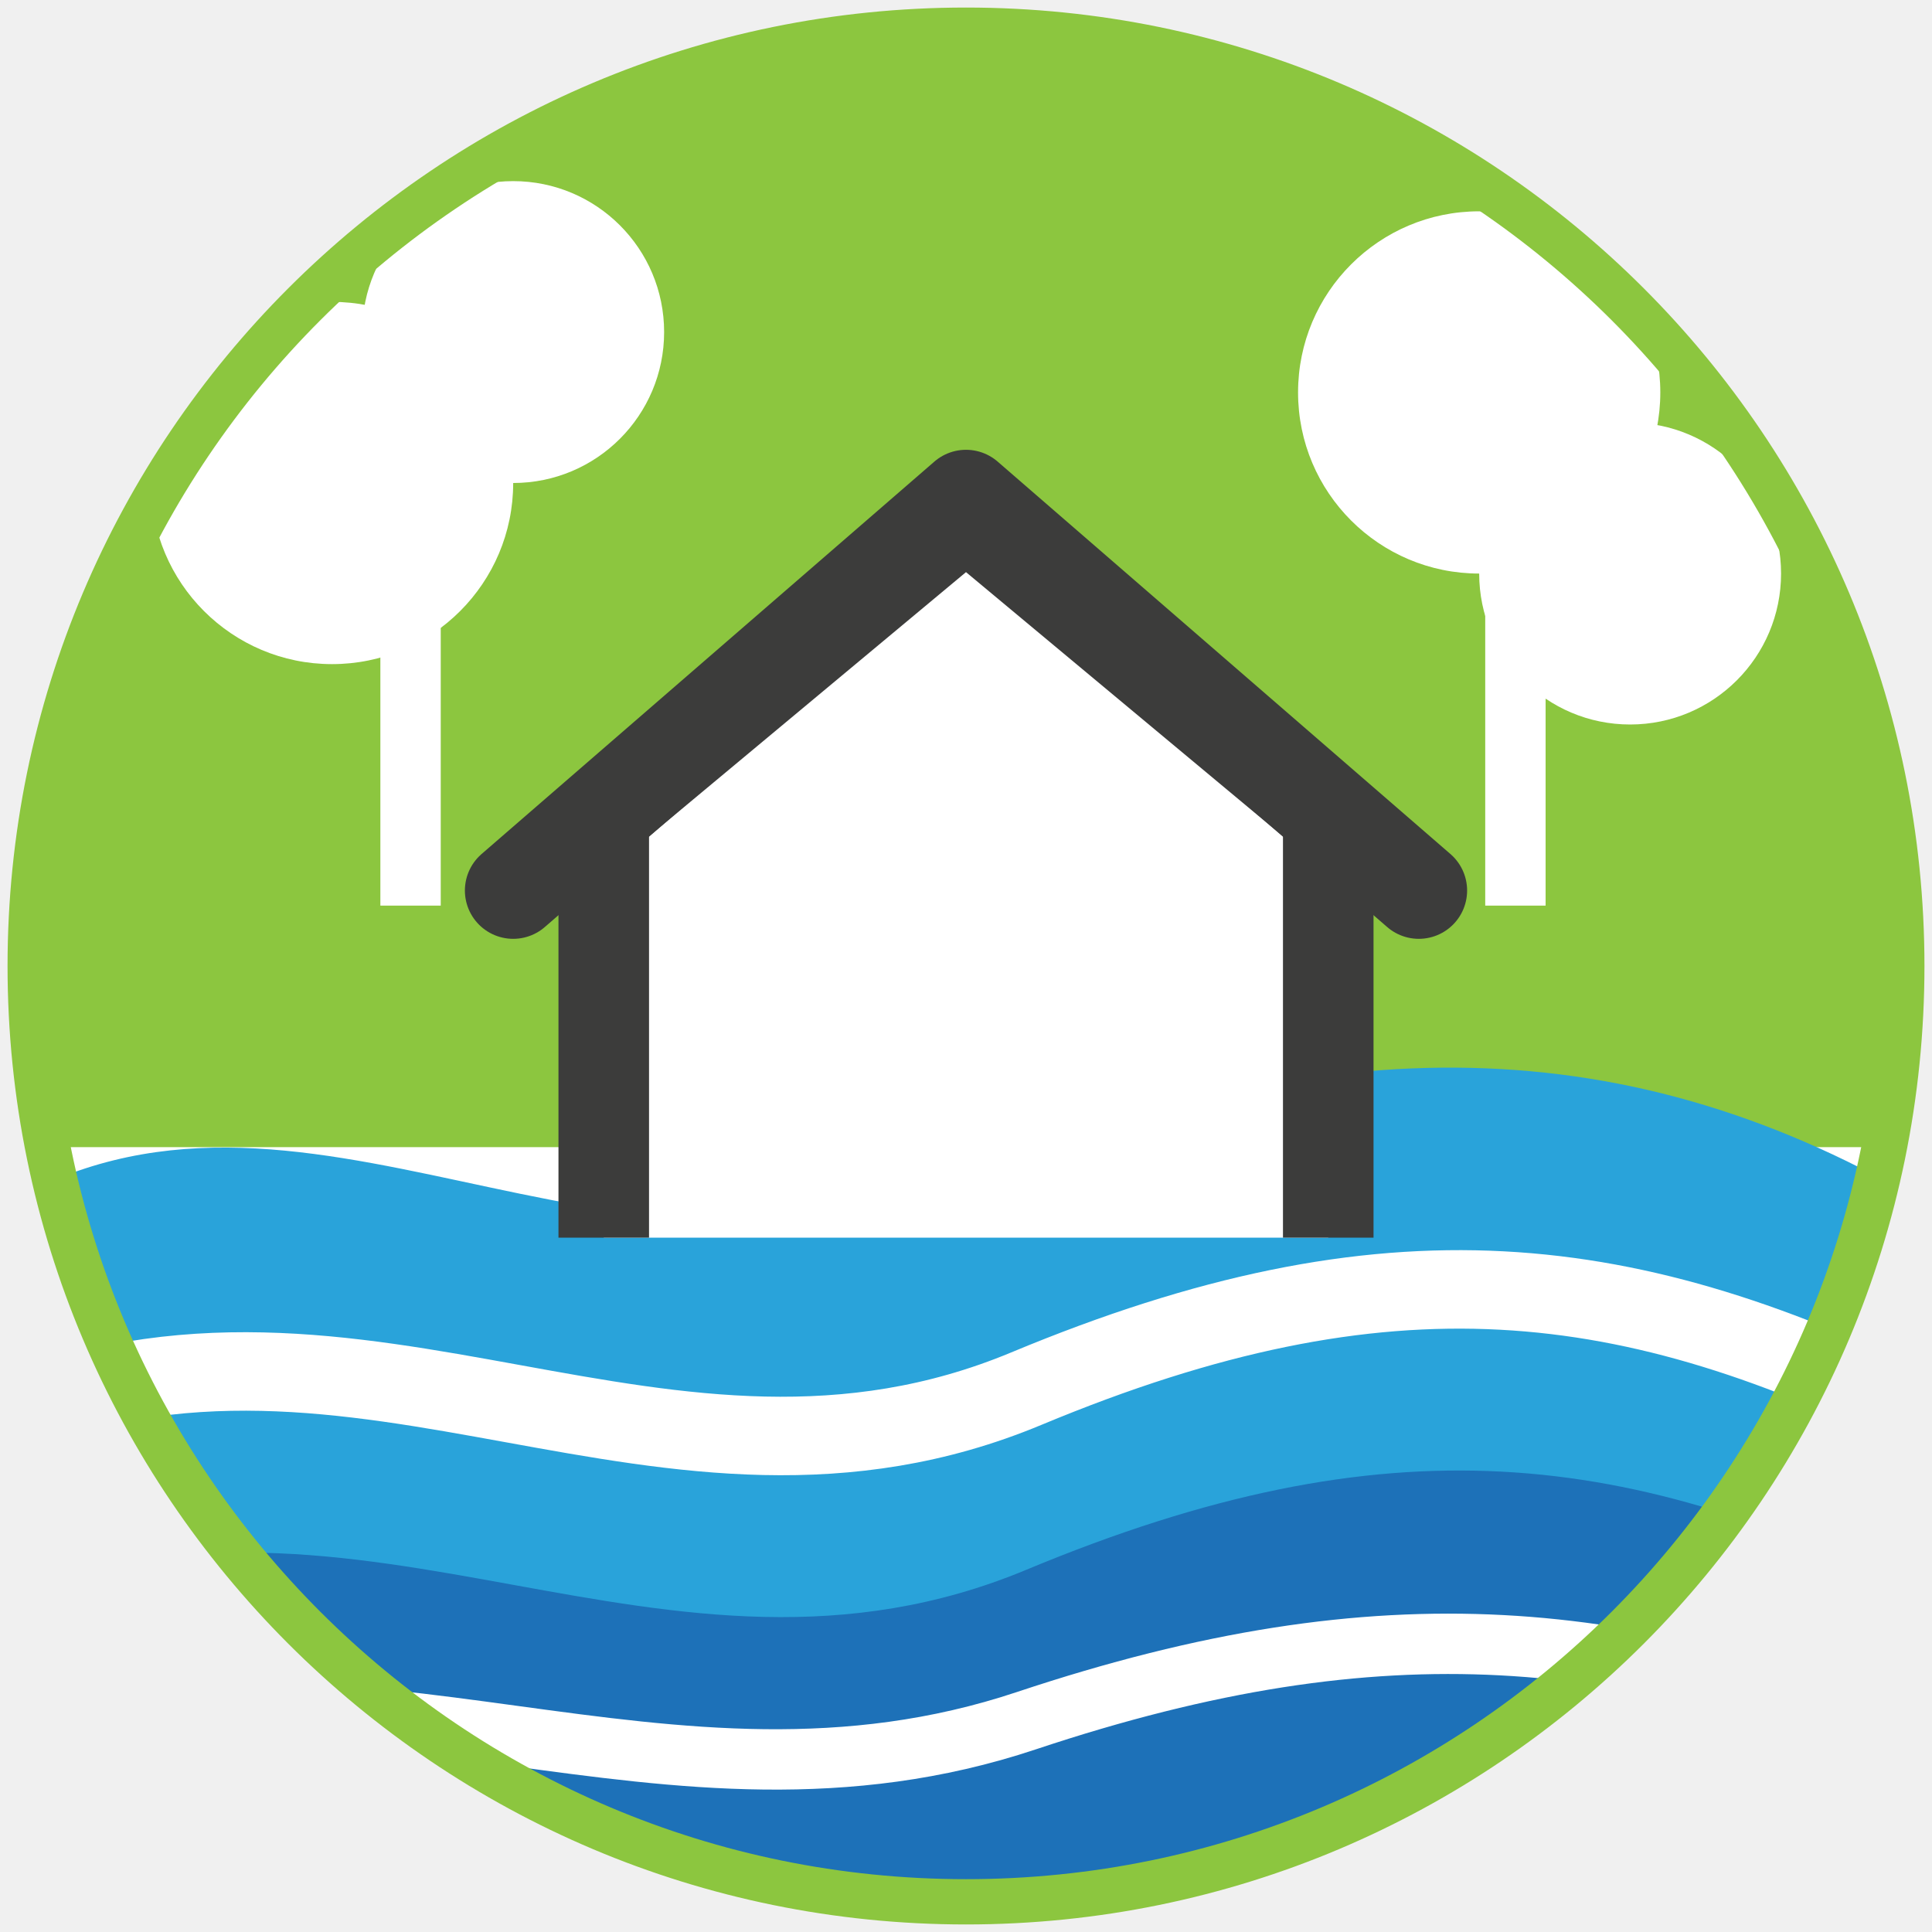
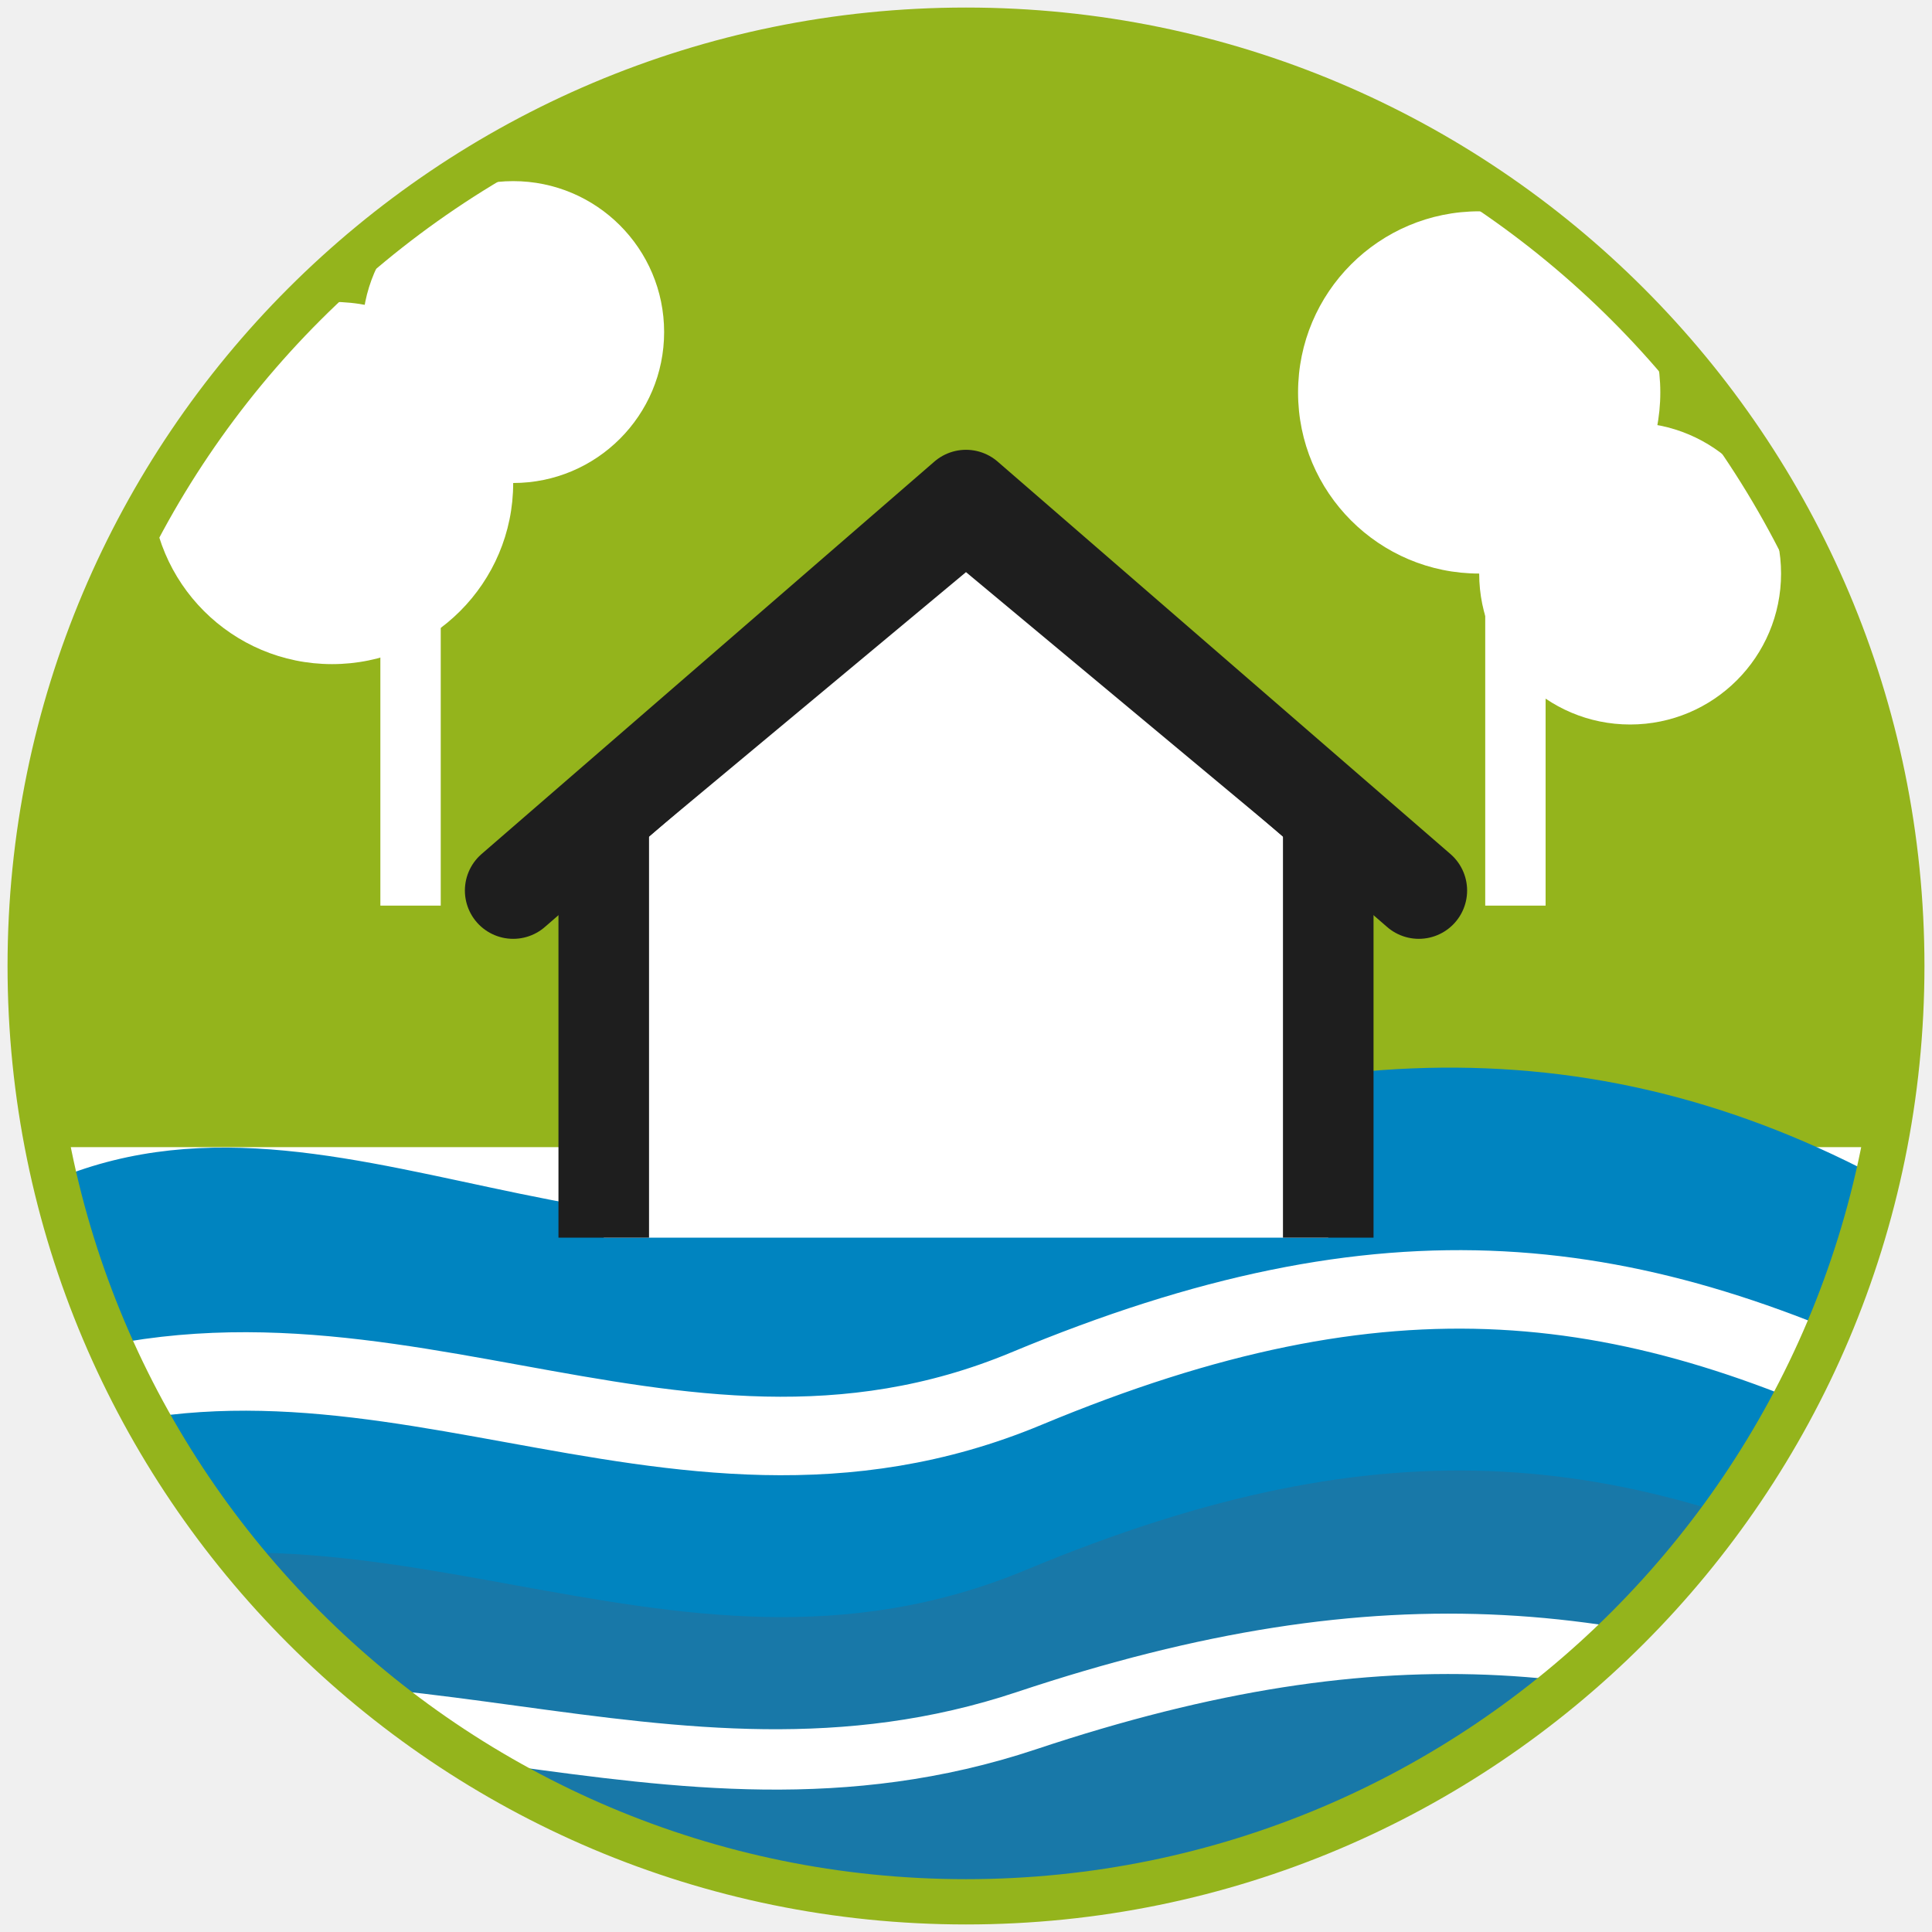
<svg xmlns="http://www.w3.org/2000/svg" viewBox="0 0 64 64" role="img" aria-label="RivesEnRêves">
  <defs>
    <clipPath id="c">
      <circle cx="32" cy="32" r="31" />
    </clipPath>
  </defs>
  <g clip-path="url(#c)">
    <rect width="64" height="64" fill="#fff" />
-     <rect width="64" height="38" fill="#8cc63f" />
+     <rect width="64" height="38" fill="#94b41c" />
    <g fill="#fff">
      <circle cx="11" cy="16" r="6" />
      <circle cx="17" cy="11" r="5" />
      <rect x="12.6" y="18" width="2" height="12" />
      <circle cx="49" cy="13" r="6" />
      <circle cx="54" cy="19" r="5" />
      <rect x="49.2" y="17" width="2" height="13" />
    </g>
-     <path d="M0 40 C 10 34 20 44 32 39 S 54 34 64 40 V64 H0Z" fill="#29a3da" />
+     <path d="M0 40 C 10 34 20 44 32 39 S 54 34 64 40 V64 H0Z" fill="#0084c0" />
    <path d="M0 47 C 12 42 22 51 34 46 S 54 42 64 47" fill="none" stroke="#fff" stroke-width="2.6" />
-     <path d="M0 53 C 12 48 22 57 34 52 S 54 48 64 53 V64 H0Z" fill="#1d71b8" />
+     <path d="M0 53 C 12 48 22 57 34 52 S 54 48 64 53 V64 H0Z" fill="#1878a8" />
    <path d="M0 58 C 12 54 22 61 34 57 S 54 54 64 58" fill="none" stroke="#fff" stroke-width="2" />
-     <path d="M20 41 V27 L32 17 L44 27 V41" fill="#fff" stroke="#3c3c3b" stroke-width="3" stroke-linejoin="round" />
-     <path d="M17 29.5 L32 16.5 L47 29.5" fill="none" stroke="#3c3c3b" stroke-width="3.2" stroke-linecap="round" stroke-linejoin="round" />
+     <path d="M20 41 V27 L32 17 L44 27 V41" fill="#fff" stroke="#1e1e1e" stroke-width="3" stroke-linejoin="round" />
+     <path d="M17 29.5 L32 16.5 L47 29.5" fill="none" stroke="#1e1e1e" stroke-width="3.2" stroke-linecap="round" stroke-linejoin="round" />
  </g>
-   <circle cx="32" cy="32" r="31" fill="none" stroke="#8cc63f" stroke-width="1.5" />
+   <circle cx="32" cy="32" r="31" fill="none" stroke="#94b41c" stroke-width="1.5" />
</svg>
